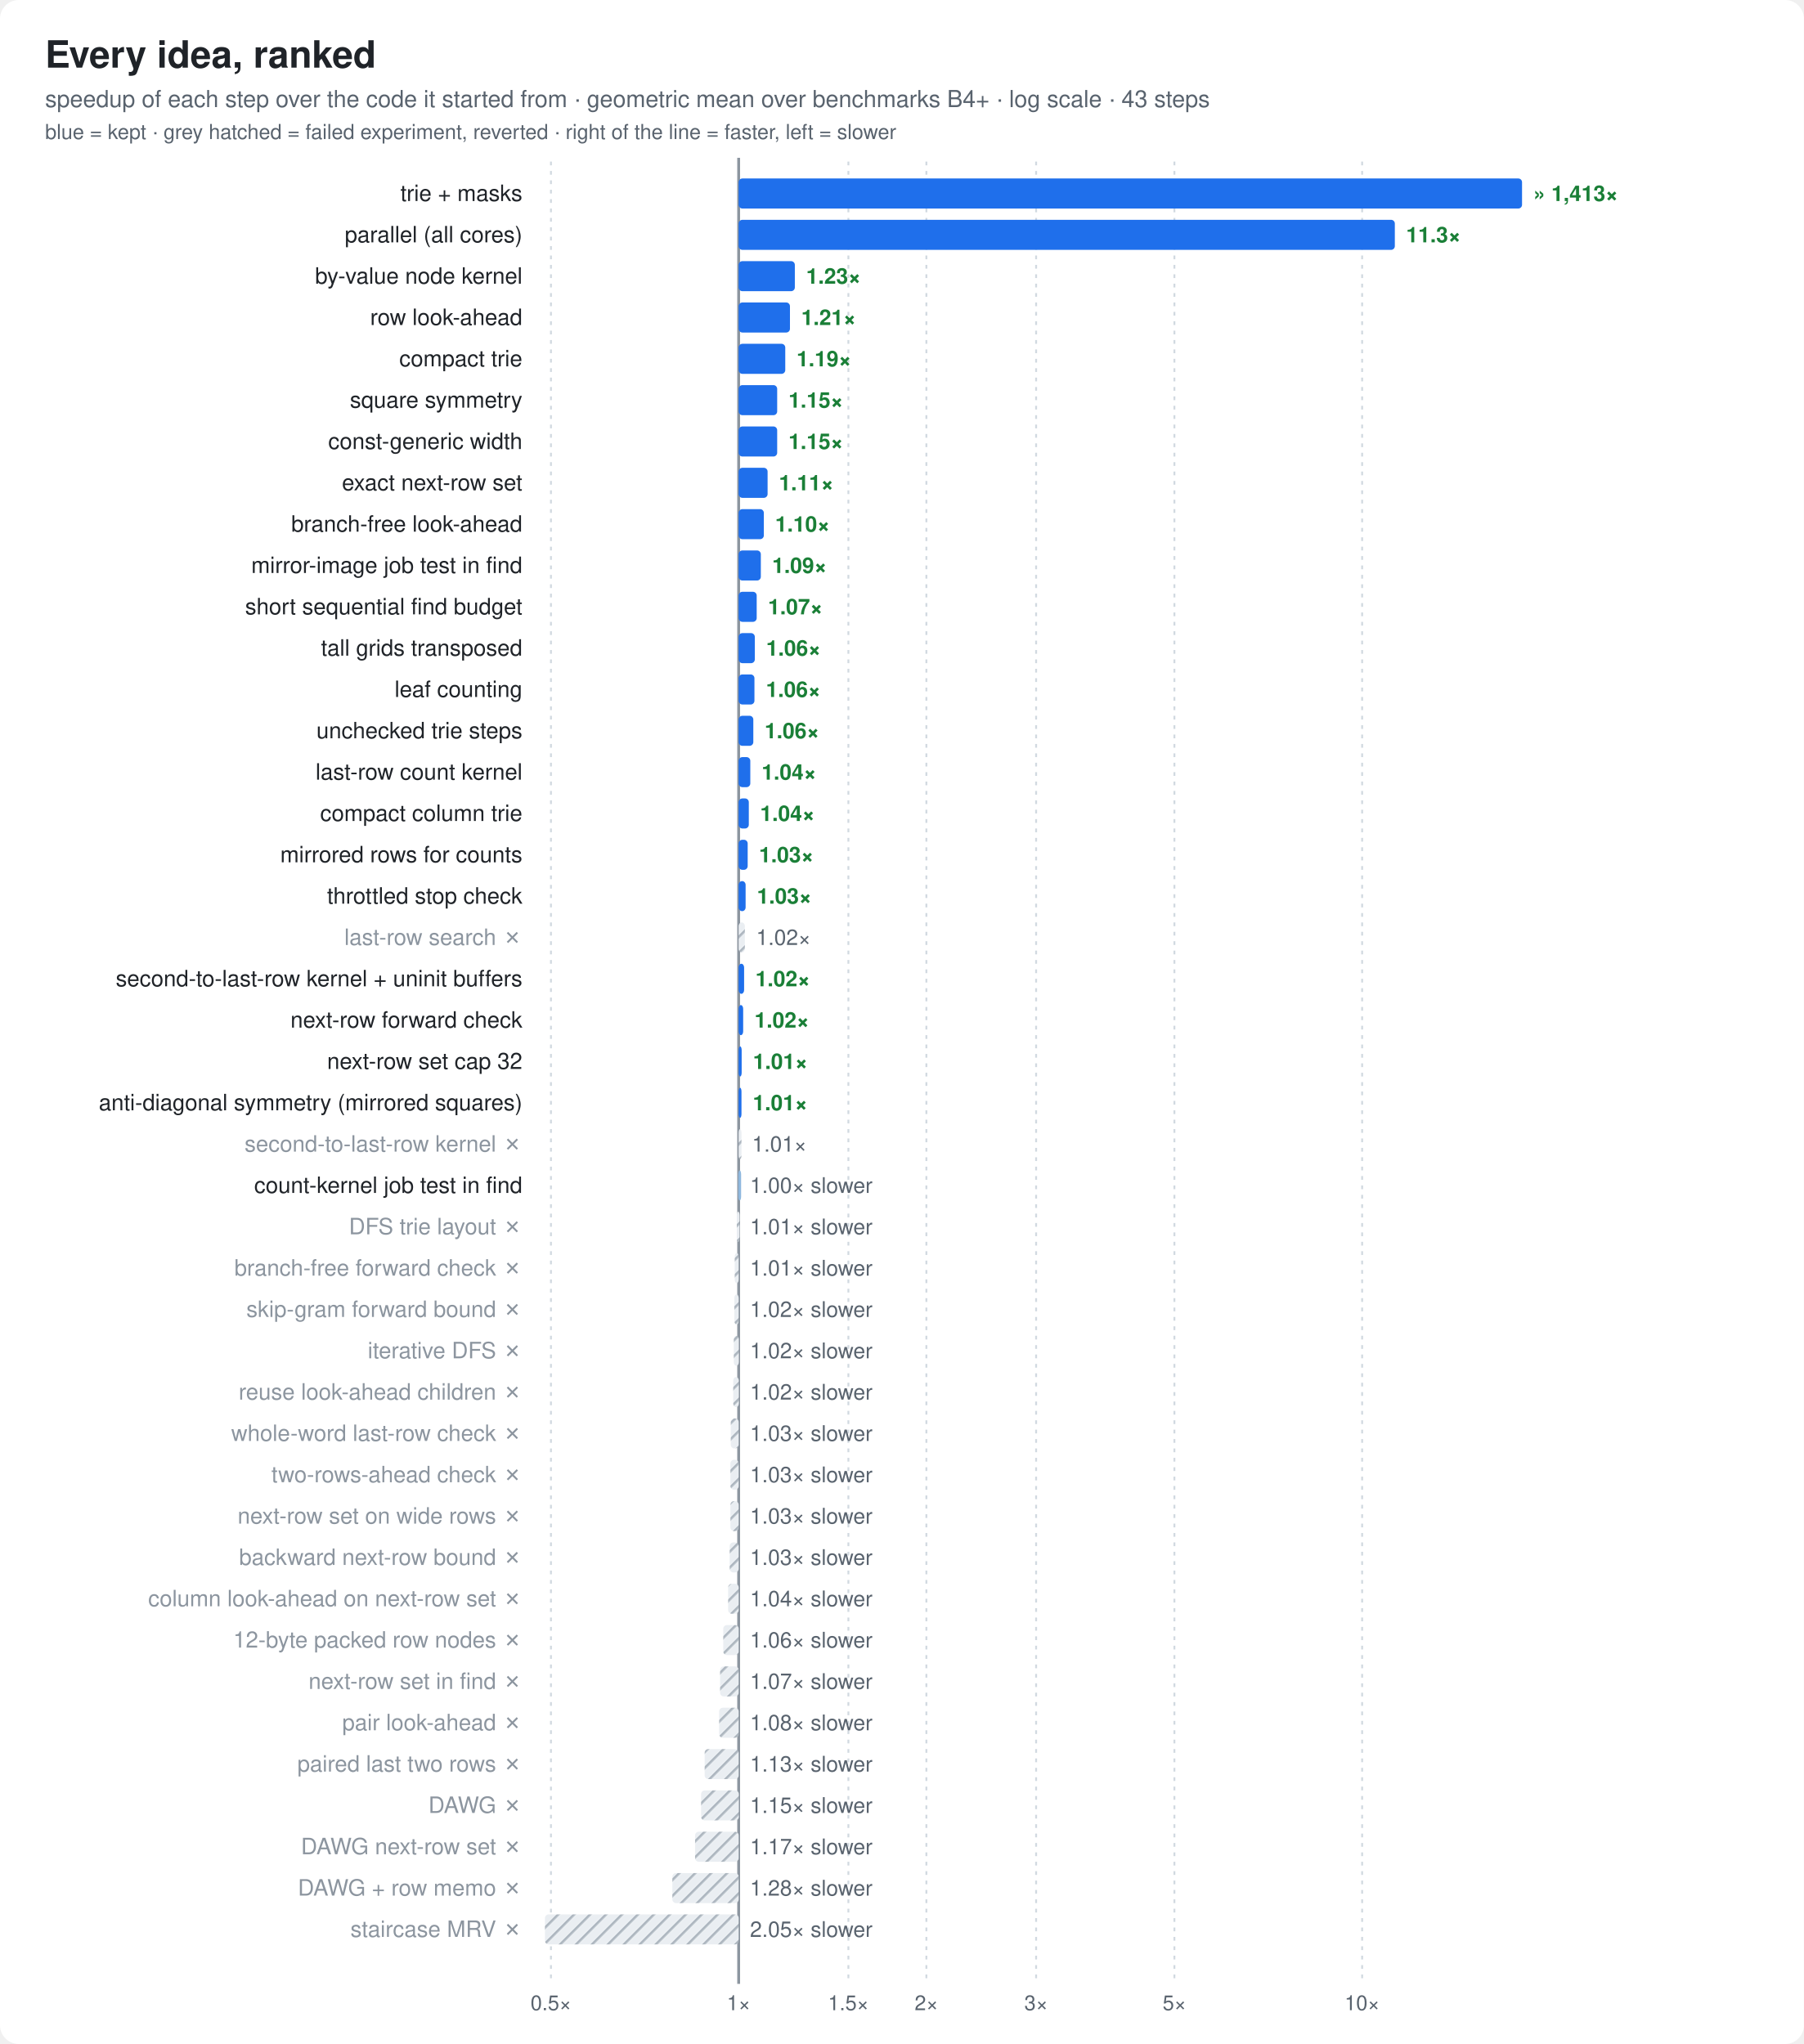
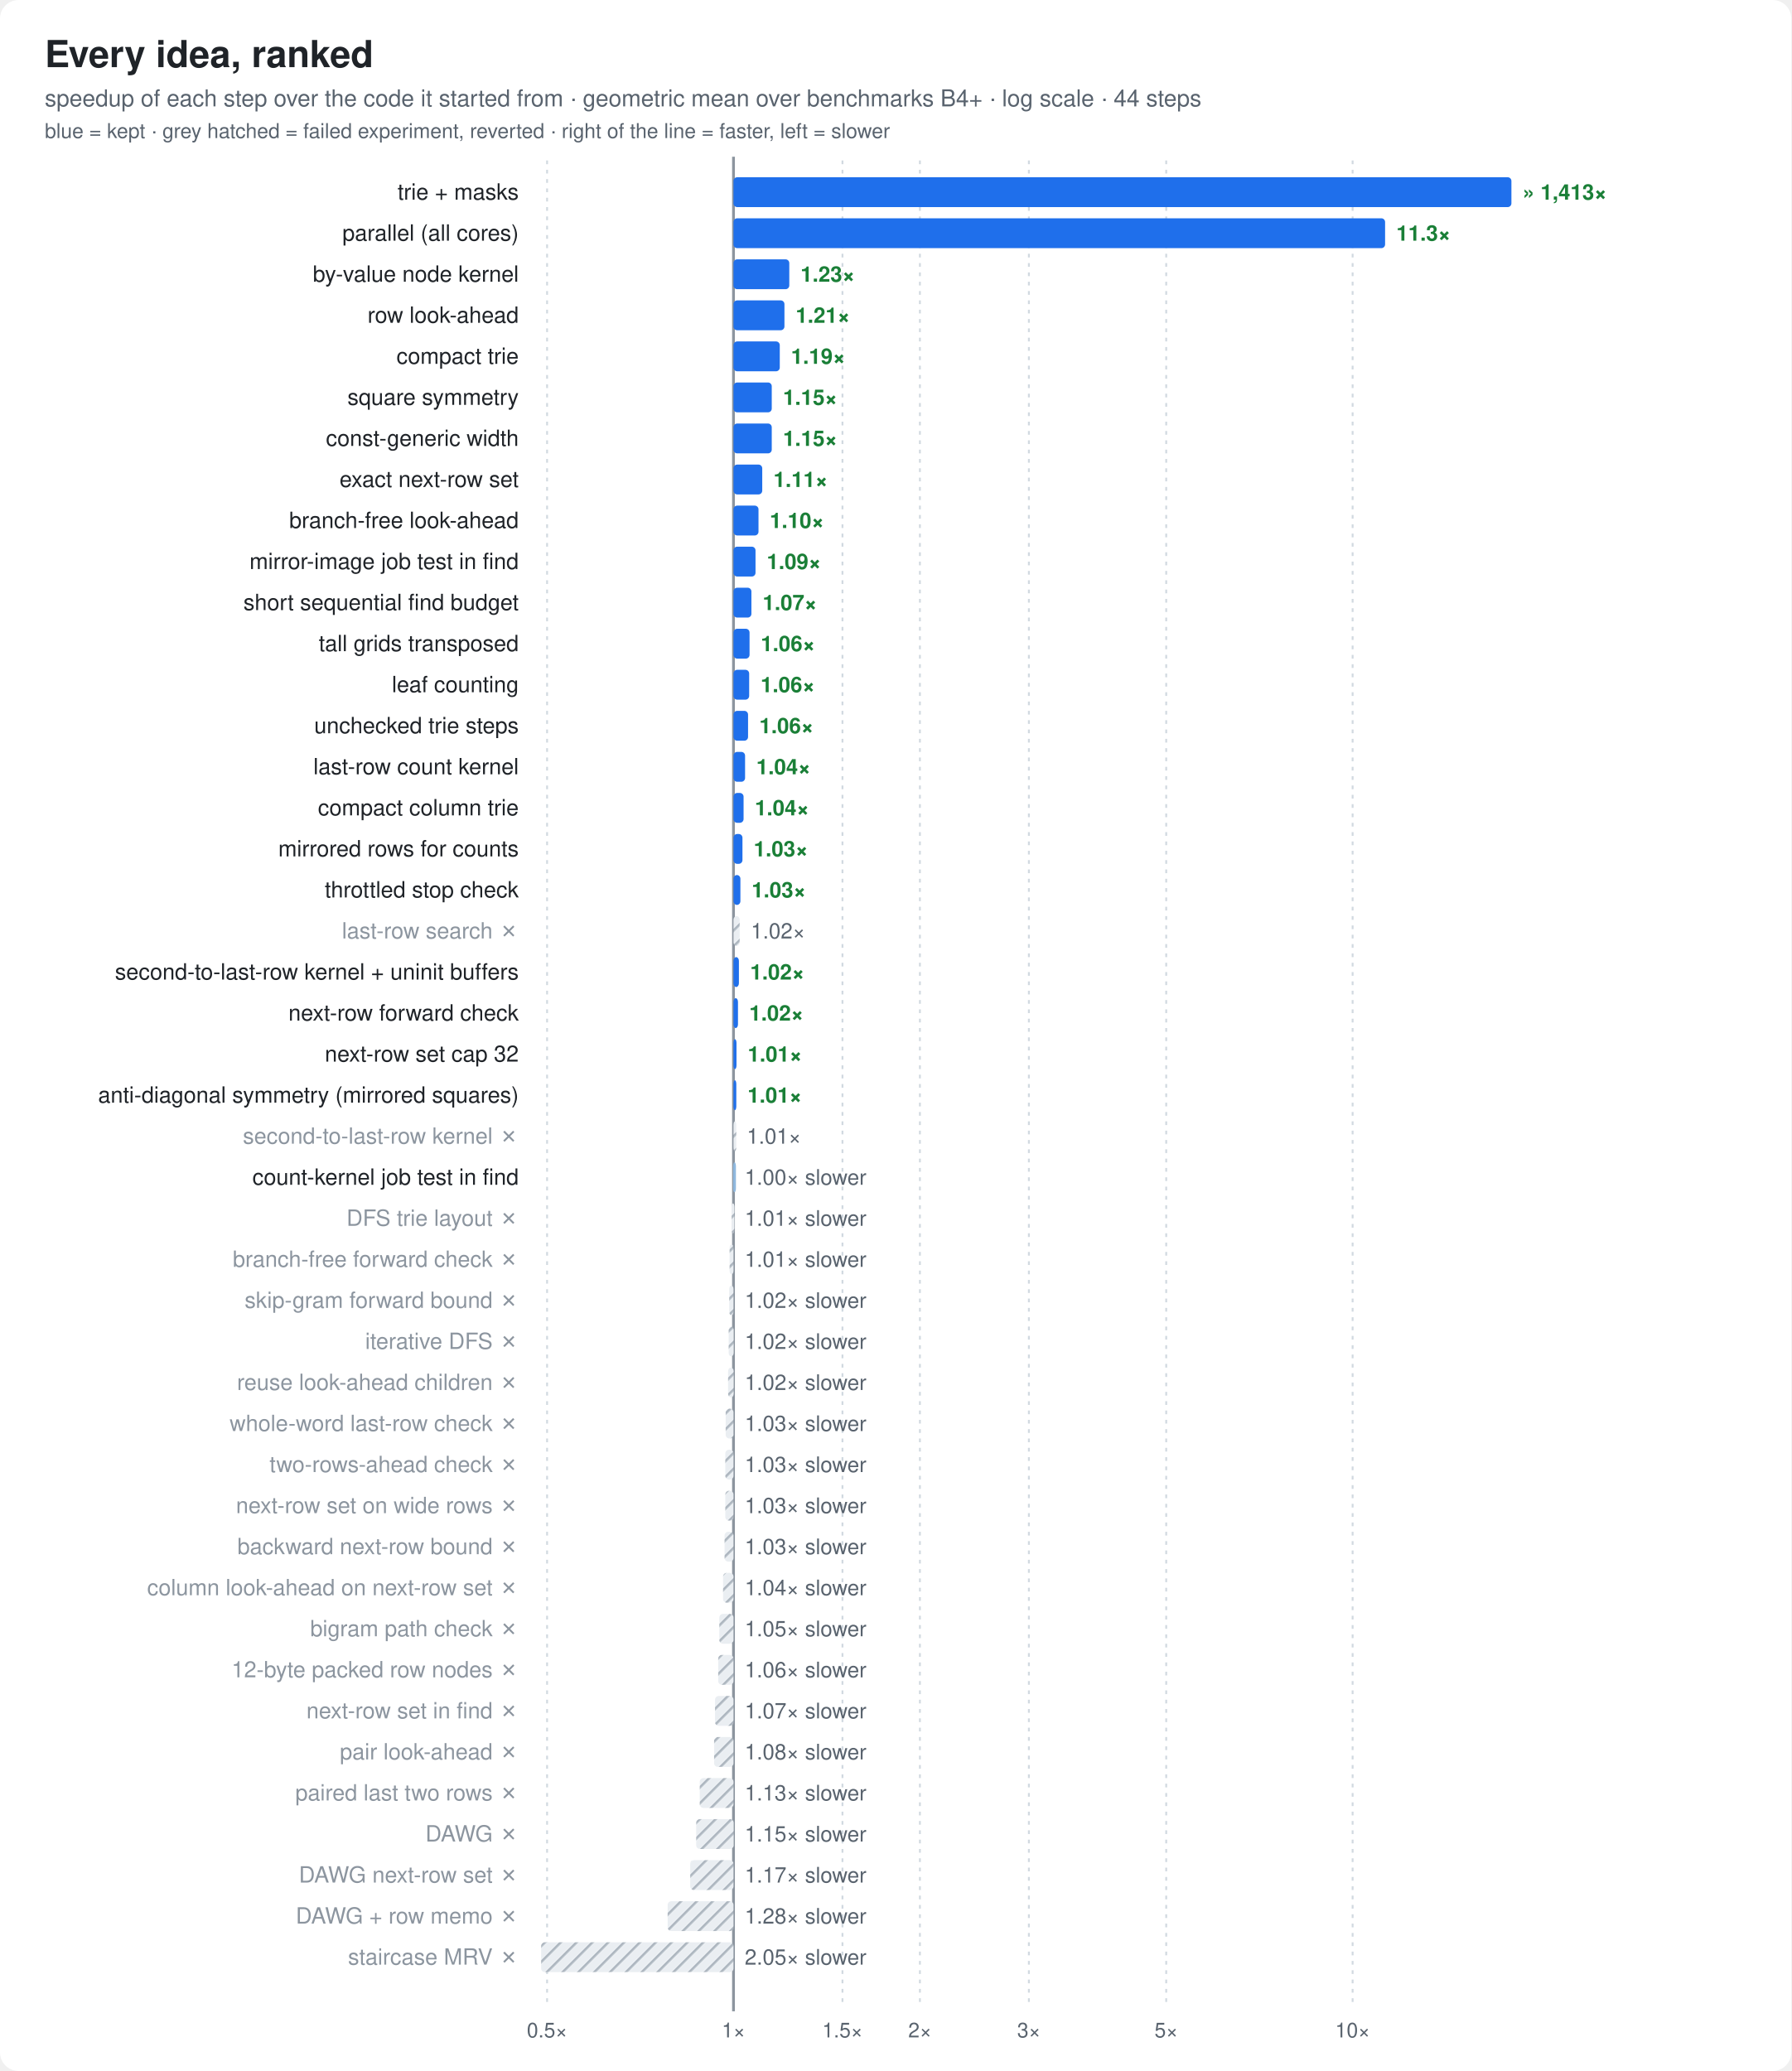
- <svg xmlns="http://www.w3.org/2000/svg" width="960" height="1088" viewBox="0 0 960 1088" font-family="ui-sans-serif,-apple-system,Segoe UI,Helvetica,Arial,sans-serif">
+ <svg xmlns="http://www.w3.org/2000/svg" width="960" height="1110" viewBox="0 0 960 1110" font-family="ui-sans-serif,-apple-system,Segoe UI,Helvetica,Arial,sans-serif">
  <style>
  .bg{fill:#ffffff} .t{fill:#1f2328} .m{fill:#59636e} .g{stroke:#d1d9e0}
  .bar{fill:#8fb8de} .best{fill:#1f6feb} .x{fill:#1a7f37;font-weight:600}
  .fail{fill:url(#hatch)} .hs{stroke:#afb8c1} .hb{fill:#eaeef2} .f{fill:#cf222e;font-weight:600}
  .ft{fill:#8c959f} .cur{fill:#1f6feb;font-weight:700}
  .ln{stroke:#1f6feb;fill:none} .lnf{fill:#1f6feb} .ctx{stroke:#afb8c1;fill:none} .ring{stroke:#ffffff}
  .fx{stroke:#8c959f;fill:none} .area{fill:#1f6feb;fill-opacity:.08} .tile{fill:#f6f8fa;stroke:#d1d9e0}
  .big{fill:#1f6feb;font-weight:800}
  .s2{stroke:#eb6834;fill:none} .s2f{fill:#eb6834} .s3{stroke:#1baf7a;fill:none} .s3f{fill:#1baf7a}
  @media (prefers-color-scheme: dark){
    .s2{stroke:#d95926} .s2f{fill:#d95926} .s3{stroke:#199e70} .s3f{fill:#199e70}
    .bg{fill:#0d1117} .t{fill:#e6edf3} .m{fill:#9198a1} .g{stroke:#30363d}
    .bar{fill:#2f5f8f} .best{fill:#4493f8} .x{fill:#3fb950}
    .hs{stroke:#484f58} .hb{fill:#21262d} .f{fill:#f85149} .ft{fill:#6e7681} .cur{fill:#4493f8}
    .ln{stroke:#4493f8} .lnf{fill:#4493f8} .ctx{stroke:#484f58} .ring{stroke:#0d1117}
    .fx{stroke:#6e7681} .area{fill:#4493f8;fill-opacity:.10} .tile{fill:#161b22;stroke:#30363d} .big{fill:#4493f8}
  }
</style>
  <defs>
    <pattern id="hatch" width="6" height="6" patternUnits="userSpaceOnUse" patternTransform="rotate(45)">
      <rect class="hb" width="6" height="6" />
      <line class="hs" x1="0" y1="0" x2="0" y2="6" stroke-width="2.5" />
    </pattern>
  </defs>
-   <rect class="bg" width="960" height="1088" rx="10" />
+   <rect class="bg" width="960" height="1110" rx="10" />
  <text class="t" x="24" y="36" font-size="20" font-weight="800">Every idea, ranked</text>
-   <text class="m" x="24" y="57" font-size="12.5">speedup of each step over the code it started from · geometric mean over benchmarks B4+ · log scale · 43 steps</text>
+   <text class="m" x="24" y="57" font-size="12.5">speedup of each step over the code it started from · geometric mean over benchmarks B4+ · log scale · 44 steps</text>
  <text class="m" x="24" y="74" font-size="11">blue = kept · grey hatched = failed experiment, reverted · right of the line = faster, left = slower</text>
-   <line class="g" x1="293.2" x2="293.2" y1="86" y2="1054" stroke-dasharray="2 3" />
-   <text class="m" x="293.2" y="1070" font-size="11" text-anchor="middle">0.5×</text>
-   <line class="g" x1="393.1" x2="393.1" y1="86" y2="1054" stroke-dasharray="2 3" />
-   <text class="m" x="393.1" y="1070" font-size="11" text-anchor="middle">1×</text>
-   <line class="g" x1="451.5" x2="451.5" y1="86" y2="1054" stroke-dasharray="2 3" />
-   <text class="m" x="451.5" y="1070" font-size="11" text-anchor="middle">1.5×</text>
-   <line class="g" x1="493.0" x2="493.0" y1="86" y2="1054" stroke-dasharray="2 3" />
-   <text class="m" x="493.0" y="1070" font-size="11" text-anchor="middle">2×</text>
-   <line class="g" x1="551.4" x2="551.4" y1="86" y2="1054" stroke-dasharray="2 3" />
-   <text class="m" x="551.4" y="1070" font-size="11" text-anchor="middle">3×</text>
-   <line class="g" x1="625.0" x2="625.0" y1="86" y2="1054" stroke-dasharray="2 3" />
-   <text class="m" x="625.0" y="1070" font-size="11" text-anchor="middle">5×</text>
-   <line class="g" x1="724.9" x2="724.9" y1="86" y2="1054" stroke-dasharray="2 3" />
-   <text class="m" x="724.9" y="1070" font-size="11" text-anchor="middle">10×</text>
-   <line class="fx" x1="393.1" x2="393.1" y1="84" y2="1056" stroke-width="1.5" />
+   <line class="g" x1="293.2" x2="293.2" y1="86" y2="1076" stroke-dasharray="2 3" />
+   <text class="m" x="293.2" y="1092" font-size="11" text-anchor="middle">0.5×</text>
+   <line class="g" x1="393.1" x2="393.1" y1="86" y2="1076" stroke-dasharray="2 3" />
+   <text class="m" x="393.1" y="1092" font-size="11" text-anchor="middle">1×</text>
+   <line class="g" x1="451.5" x2="451.5" y1="86" y2="1076" stroke-dasharray="2 3" />
+   <text class="m" x="451.5" y="1092" font-size="11" text-anchor="middle">1.5×</text>
+   <line class="g" x1="493.0" x2="493.0" y1="86" y2="1076" stroke-dasharray="2 3" />
+   <text class="m" x="493.0" y="1092" font-size="11" text-anchor="middle">2×</text>
+   <line class="g" x1="551.4" x2="551.4" y1="86" y2="1076" stroke-dasharray="2 3" />
+   <text class="m" x="551.4" y="1092" font-size="11" text-anchor="middle">3×</text>
+   <line class="g" x1="625.0" x2="625.0" y1="86" y2="1076" stroke-dasharray="2 3" />
+   <text class="m" x="625.0" y="1092" font-size="11" text-anchor="middle">5×</text>
+   <line class="g" x1="724.9" x2="724.9" y1="86" y2="1076" stroke-dasharray="2 3" />
+   <text class="m" x="724.9" y="1092" font-size="11" text-anchor="middle">10×</text>
+   <line class="fx" x1="393.1" x2="393.1" y1="84" y2="1078" stroke-width="1.5" />
  <rect class="best" x="393.1" y="95" width="416.9" height="16" rx="2" />
  <text class="t" x="278" y="107.0" font-size="12" text-anchor="end">trie + masks</text>
  <text class="x" x="816.0" y="107.0" font-size="11.5" text-anchor="start">» 1,413×</text>
  <rect class="best" x="393.1" y="117" width="349.2" height="16" rx="2" />
  <text class="t" x="278" y="129.0" font-size="12" text-anchor="end">parallel (all cores)</text>
  <text class="x" x="748.3" y="129.0" font-size="11.5" text-anchor="start">11.3×</text>
  <rect class="best" x="393.1" y="139" width="29.9" height="16" rx="2" />
  <text class="t" x="278" y="151.0" font-size="12" text-anchor="end">by-value node kernel</text>
  <text class="x" x="429.0" y="151.0" font-size="11.5" text-anchor="start">1.23×</text>
  <rect class="best" x="393.1" y="161" width="27.3" height="16" rx="2" />
  <text class="t" x="278" y="173.0" font-size="12" text-anchor="end">row look-ahead</text>
  <text class="x" x="426.4" y="173.0" font-size="11.5" text-anchor="start">1.21×</text>
  <rect class="best" x="393.1" y="183" width="24.8" height="16" rx="2" />
  <text class="t" x="278" y="195.0" font-size="12" text-anchor="end">compact trie</text>
  <text class="x" x="423.9" y="195.0" font-size="11.5" text-anchor="start">1.19×</text>
  <rect class="best" x="393.1" y="205" width="20.5" height="16" rx="2" />
  <text class="t" x="278" y="217.0" font-size="12" text-anchor="end">square symmetry</text>
  <text class="x" x="419.6" y="217.0" font-size="11.5" text-anchor="start">1.15×</text>
  <rect class="best" x="393.1" y="227" width="20.5" height="16" rx="2" />
  <text class="t" x="278" y="239.0" font-size="12" text-anchor="end">const-generic width</text>
  <text class="x" x="419.6" y="239.0" font-size="11.5" text-anchor="start">1.15×</text>
  <rect class="best" x="393.1" y="249" width="15.4" height="16" rx="2" />
  <text class="t" x="278" y="261.0" font-size="12" text-anchor="end">exact next-row set</text>
  <text class="x" x="414.5" y="261.0" font-size="11.5" text-anchor="start">1.11×</text>
  <rect class="best" x="393.1" y="271" width="13.4" height="16" rx="2" />
  <text class="t" x="278" y="283.0" font-size="12" text-anchor="end">branch-free look-ahead</text>
  <text class="x" x="412.5" y="283.0" font-size="11.5" text-anchor="start">1.10×</text>
  <rect class="best" x="393.1" y="293" width="11.8" height="16" rx="2" />
  <text class="t" x="278" y="305.0" font-size="12" text-anchor="end">mirror-image job test in find</text>
  <text class="x" x="410.9" y="305.0" font-size="11.5" text-anchor="start">1.09×</text>
  <rect class="best" x="393.1" y="315" width="9.6" height="16" rx="2" />
  <text class="t" x="278" y="327.0" font-size="12" text-anchor="end">short sequential find budget</text>
  <text class="x" x="408.7" y="327.0" font-size="11.5" text-anchor="start">1.07×</text>
  <rect class="best" x="393.1" y="337" width="8.6" height="16" rx="2" />
  <text class="t" x="278" y="349.0" font-size="12" text-anchor="end">tall grids transposed</text>
  <text class="x" x="407.7" y="349.0" font-size="11.5" text-anchor="start">1.06×</text>
  <rect class="best" x="393.1" y="359" width="8.4" height="16" rx="2" />
  <text class="t" x="278" y="371.0" font-size="12" text-anchor="end">leaf counting</text>
  <text class="x" x="407.6" y="371.0" font-size="11.5" text-anchor="start">1.06×</text>
  <rect class="best" x="393.1" y="381" width="7.8" height="16" rx="2" />
  <text class="t" x="278" y="393.0" font-size="12" text-anchor="end">unchecked trie steps</text>
  <text class="x" x="406.9" y="393.0" font-size="11.5" text-anchor="start">1.06×</text>
  <rect class="best" x="393.1" y="403" width="6.2" height="16" rx="2" />
  <text class="t" x="278" y="415.0" font-size="12" text-anchor="end">last-row count kernel</text>
  <text class="x" x="405.3" y="415.0" font-size="11.5" text-anchor="start">1.04×</text>
  <rect class="best" x="393.1" y="425" width="5.4" height="16" rx="2" />
  <text class="t" x="278" y="437.0" font-size="12" text-anchor="end">compact column trie</text>
  <text class="x" x="404.5" y="437.0" font-size="11.5" text-anchor="start">1.04×</text>
  <rect class="best" x="393.1" y="447" width="4.8" height="16" rx="2" />
  <text class="t" x="278" y="459.0" font-size="12" text-anchor="end">mirrored rows for counts</text>
  <text class="x" x="403.9" y="459.0" font-size="11.5" text-anchor="start">1.03×</text>
  <rect class="best" x="393.1" y="469" width="3.7" height="16" rx="2" />
  <text class="t" x="278" y="481.0" font-size="12" text-anchor="end">throttled stop check</text>
  <text class="x" x="402.8" y="481.0" font-size="11.5" text-anchor="start">1.03×</text>
  <rect class="fail" x="393.1" y="491" width="3.3" height="16" rx="2" />
  <text class="ft" x="278" y="503.0" font-size="12" text-anchor="end">last-row search ✗</text>
  <text class="m" x="402.4" y="503.0" font-size="11.5" text-anchor="start">1.02×</text>
  <rect class="best" x="393.1" y="513" width="2.9" height="16" rx="2" />
  <text class="t" x="278" y="525.0" font-size="12" text-anchor="end">second-to-last-row kernel + uninit buffers</text>
  <text class="x" x="402.0" y="525.0" font-size="11.5" text-anchor="start">1.02×</text>
  <rect class="best" x="393.1" y="535" width="2.4" height="16" rx="2" />
  <text class="t" x="278" y="547.0" font-size="12" text-anchor="end">next-row forward check</text>
  <text class="x" x="401.5" y="547.0" font-size="11.5" text-anchor="start">1.02×</text>
  <rect class="best" x="393.1" y="557" width="1.6" height="16" rx="2" />
  <text class="t" x="278" y="569.0" font-size="12" text-anchor="end">next-row set cap 32</text>
  <text class="x" x="400.7" y="569.0" font-size="11.5" text-anchor="start">1.01×</text>
  <rect class="best" x="393.1" y="579" width="1.5" height="16" rx="2" />
  <text class="t" x="278" y="591.0" font-size="12" text-anchor="end">anti-diagonal symmetry (mirrored squares)</text>
  <text class="x" x="400.6" y="591.0" font-size="11.5" text-anchor="start">1.01×</text>
  <rect class="fail" x="393.1" y="601" width="1.5" height="16" rx="2" />
  <text class="ft" x="278" y="613.0" font-size="12" text-anchor="end">second-to-last-row kernel ✗</text>
  <text class="m" x="400.2" y="613.0" font-size="11.5" text-anchor="start">1.01×</text>
  <rect class="bar" x="392.9" y="623" width="1.5" height="16" rx="2" />
  <text class="t" x="278" y="635.0" font-size="12" text-anchor="end">count-kernel job test in find</text>
  <text class="m" x="399.1" y="635.0" font-size="11.5" text-anchor="start">1.00× slower</text>
  <rect class="fail" x="392.1" y="645" width="1.5" height="16" rx="2" />
  <text class="ft" x="278" y="657.0" font-size="12" text-anchor="end">DFS trie layout ✗</text>
  <text class="m" x="399.1" y="657.0" font-size="11.5" text-anchor="start">1.01× slower</text>
  <rect class="fail" x="391.0" y="667" width="2.1" height="16" rx="2" />
  <text class="ft" x="278" y="679.0" font-size="12" text-anchor="end">branch-free forward check ✗</text>
  <text class="m" x="399.1" y="679.0" font-size="11.5" text-anchor="start">1.01× slower</text>
  <rect class="fail" x="390.8" y="689" width="2.3" height="16" rx="2" />
  <text class="ft" x="278" y="701.0" font-size="12" text-anchor="end">skip-gram forward bound ✗</text>
  <text class="m" x="399.1" y="701.0" font-size="11.5" text-anchor="start">1.02× slower</text>
  <rect class="fail" x="390.5" y="711" width="2.7" height="16" rx="2" />
  <text class="ft" x="278" y="723.0" font-size="12" text-anchor="end">iterative DFS ✗</text>
  <text class="m" x="399.1" y="723.0" font-size="11.5" text-anchor="start">1.02× slower</text>
  <rect class="fail" x="390.2" y="733" width="3.0" height="16" rx="2" />
  <text class="ft" x="278" y="745.0" font-size="12" text-anchor="end">reuse look-ahead children ✗</text>
  <text class="m" x="399.1" y="745.0" font-size="11.5" text-anchor="start">1.02× slower</text>
  <rect class="fail" x="388.9" y="755" width="4.2" height="16" rx="2" />
  <text class="ft" x="278" y="767.0" font-size="12" text-anchor="end">whole-word last-row check ✗</text>
  <text class="m" x="399.1" y="767.0" font-size="11.5" text-anchor="start">1.03× slower</text>
  <rect class="fail" x="388.7" y="777" width="4.4" height="16" rx="2" />
  <text class="ft" x="278" y="789.0" font-size="12" text-anchor="end">two-rows-ahead check ✗</text>
  <text class="m" x="399.1" y="789.0" font-size="11.5" text-anchor="start">1.03× slower</text>
  <rect class="fail" x="388.7" y="799" width="4.4" height="16" rx="2" />
  <text class="ft" x="278" y="811.0" font-size="12" text-anchor="end">next-row set on wide rows ✗</text>
  <text class="m" x="399.1" y="811.0" font-size="11.5" text-anchor="start">1.03× slower</text>
  <rect class="fail" x="388.3" y="821" width="4.8" height="16" rx="2" />
  <text class="ft" x="278" y="833.0" font-size="12" text-anchor="end">backward next-row bound ✗</text>
  <text class="m" x="399.1" y="833.0" font-size="11.5" text-anchor="start">1.03× slower</text>
  <rect class="fail" x="387.5" y="843" width="5.6" height="16" rx="2" />
  <text class="ft" x="278" y="855.0" font-size="12" text-anchor="end">column look-ahead on next-row set ✗</text>
  <text class="m" x="399.1" y="855.0" font-size="11.5" text-anchor="start">1.04× slower</text>
-   <rect class="fail" x="384.9" y="865" width="8.2" height="16" rx="2" />
-   <text class="ft" x="278" y="877.0" font-size="12" text-anchor="end">12-byte packed row nodes ✗</text>
-   <text class="m" x="399.1" y="877.0" font-size="11.5" text-anchor="start">1.06× slower</text>
-   <rect class="fail" x="383.2" y="887" width="9.9" height="16" rx="2" />
-   <text class="ft" x="278" y="899.0" font-size="12" text-anchor="end">next-row set in find ✗</text>
-   <text class="m" x="399.1" y="899.0" font-size="11.5" text-anchor="start">1.07× slower</text>
-   <rect class="fail" x="382.7" y="909" width="10.4" height="16" rx="2" />
-   <text class="ft" x="278" y="921.0" font-size="12" text-anchor="end">pair look-ahead ✗</text>
-   <text class="m" x="399.1" y="921.0" font-size="11.5" text-anchor="start">1.08× slower</text>
-   <rect class="fail" x="375.0" y="931" width="18.1" height="16" rx="2" />
-   <text class="ft" x="278" y="943.0" font-size="12" text-anchor="end">paired last two rows ✗</text>
-   <text class="m" x="399.1" y="943.0" font-size="11.5" text-anchor="start">1.13× slower</text>
-   <rect class="fail" x="373.1" y="953" width="20.1" height="16" rx="2" />
-   <text class="ft" x="278" y="965.0" font-size="12" text-anchor="end">DAWG ✗</text>
-   <text class="m" x="399.1" y="965.0" font-size="11.5" text-anchor="start">1.15× slower</text>
-   <rect class="fail" x="369.9" y="975" width="23.2" height="16" rx="2" />
-   <text class="ft" x="278" y="987.0" font-size="12" text-anchor="end">DAWG next-row set ✗</text>
-   <text class="m" x="399.1" y="987.0" font-size="11.5" text-anchor="start">1.17× slower</text>
-   <rect class="fail" x="357.8" y="997" width="35.3" height="16" rx="2" />
-   <text class="ft" x="278" y="1009.0" font-size="12" text-anchor="end">DAWG + row memo ✗</text>
-   <text class="m" x="399.1" y="1009.0" font-size="11.5" text-anchor="start">1.28× slower</text>
-   <rect class="fail" x="290.0" y="1019" width="103.1" height="16" rx="2" />
-   <text class="ft" x="278" y="1031.0" font-size="12" text-anchor="end">staircase MRV ✗</text>
-   <text class="m" x="399.1" y="1031.0" font-size="11.5" text-anchor="start">2.05× slower</text>
+   <rect class="fail" x="385.5" y="865" width="7.6" height="16" rx="2" />
+   <text class="ft" x="278" y="877.0" font-size="12" text-anchor="end">bigram path check ✗</text>
+   <text class="m" x="399.1" y="877.0" font-size="11.5" text-anchor="start">1.05× slower</text>
+   <rect class="fail" x="384.9" y="887" width="8.2" height="16" rx="2" />
+   <text class="ft" x="278" y="899.0" font-size="12" text-anchor="end">12-byte packed row nodes ✗</text>
+   <text class="m" x="399.1" y="899.0" font-size="11.5" text-anchor="start">1.06× slower</text>
+   <rect class="fail" x="383.2" y="909" width="9.9" height="16" rx="2" />
+   <text class="ft" x="278" y="921.0" font-size="12" text-anchor="end">next-row set in find ✗</text>
+   <text class="m" x="399.1" y="921.0" font-size="11.5" text-anchor="start">1.07× slower</text>
+   <rect class="fail" x="382.7" y="931" width="10.4" height="16" rx="2" />
+   <text class="ft" x="278" y="943.0" font-size="12" text-anchor="end">pair look-ahead ✗</text>
+   <text class="m" x="399.1" y="943.0" font-size="11.5" text-anchor="start">1.08× slower</text>
+   <rect class="fail" x="375.0" y="953" width="18.1" height="16" rx="2" />
+   <text class="ft" x="278" y="965.0" font-size="12" text-anchor="end">paired last two rows ✗</text>
+   <text class="m" x="399.1" y="965.0" font-size="11.5" text-anchor="start">1.13× slower</text>
+   <rect class="fail" x="373.1" y="975" width="20.1" height="16" rx="2" />
+   <text class="ft" x="278" y="987.0" font-size="12" text-anchor="end">DAWG ✗</text>
+   <text class="m" x="399.1" y="987.0" font-size="11.5" text-anchor="start">1.15× slower</text>
+   <rect class="fail" x="369.9" y="997" width="23.2" height="16" rx="2" />
+   <text class="ft" x="278" y="1009.0" font-size="12" text-anchor="end">DAWG next-row set ✗</text>
+   <text class="m" x="399.1" y="1009.0" font-size="11.5" text-anchor="start">1.17× slower</text>
+   <rect class="fail" x="357.8" y="1019" width="35.3" height="16" rx="2" />
+   <text class="ft" x="278" y="1031.0" font-size="12" text-anchor="end">DAWG + row memo ✗</text>
+   <text class="m" x="399.1" y="1031.0" font-size="11.5" text-anchor="start">1.28× slower</text>
+   <rect class="fail" x="290.0" y="1041" width="103.1" height="16" rx="2" />
+   <text class="ft" x="278" y="1053.0" font-size="12" text-anchor="end">staircase MRV ✗</text>
+   <text class="m" x="399.1" y="1053.0" font-size="11.5" text-anchor="start">2.05× slower</text>
</svg>
